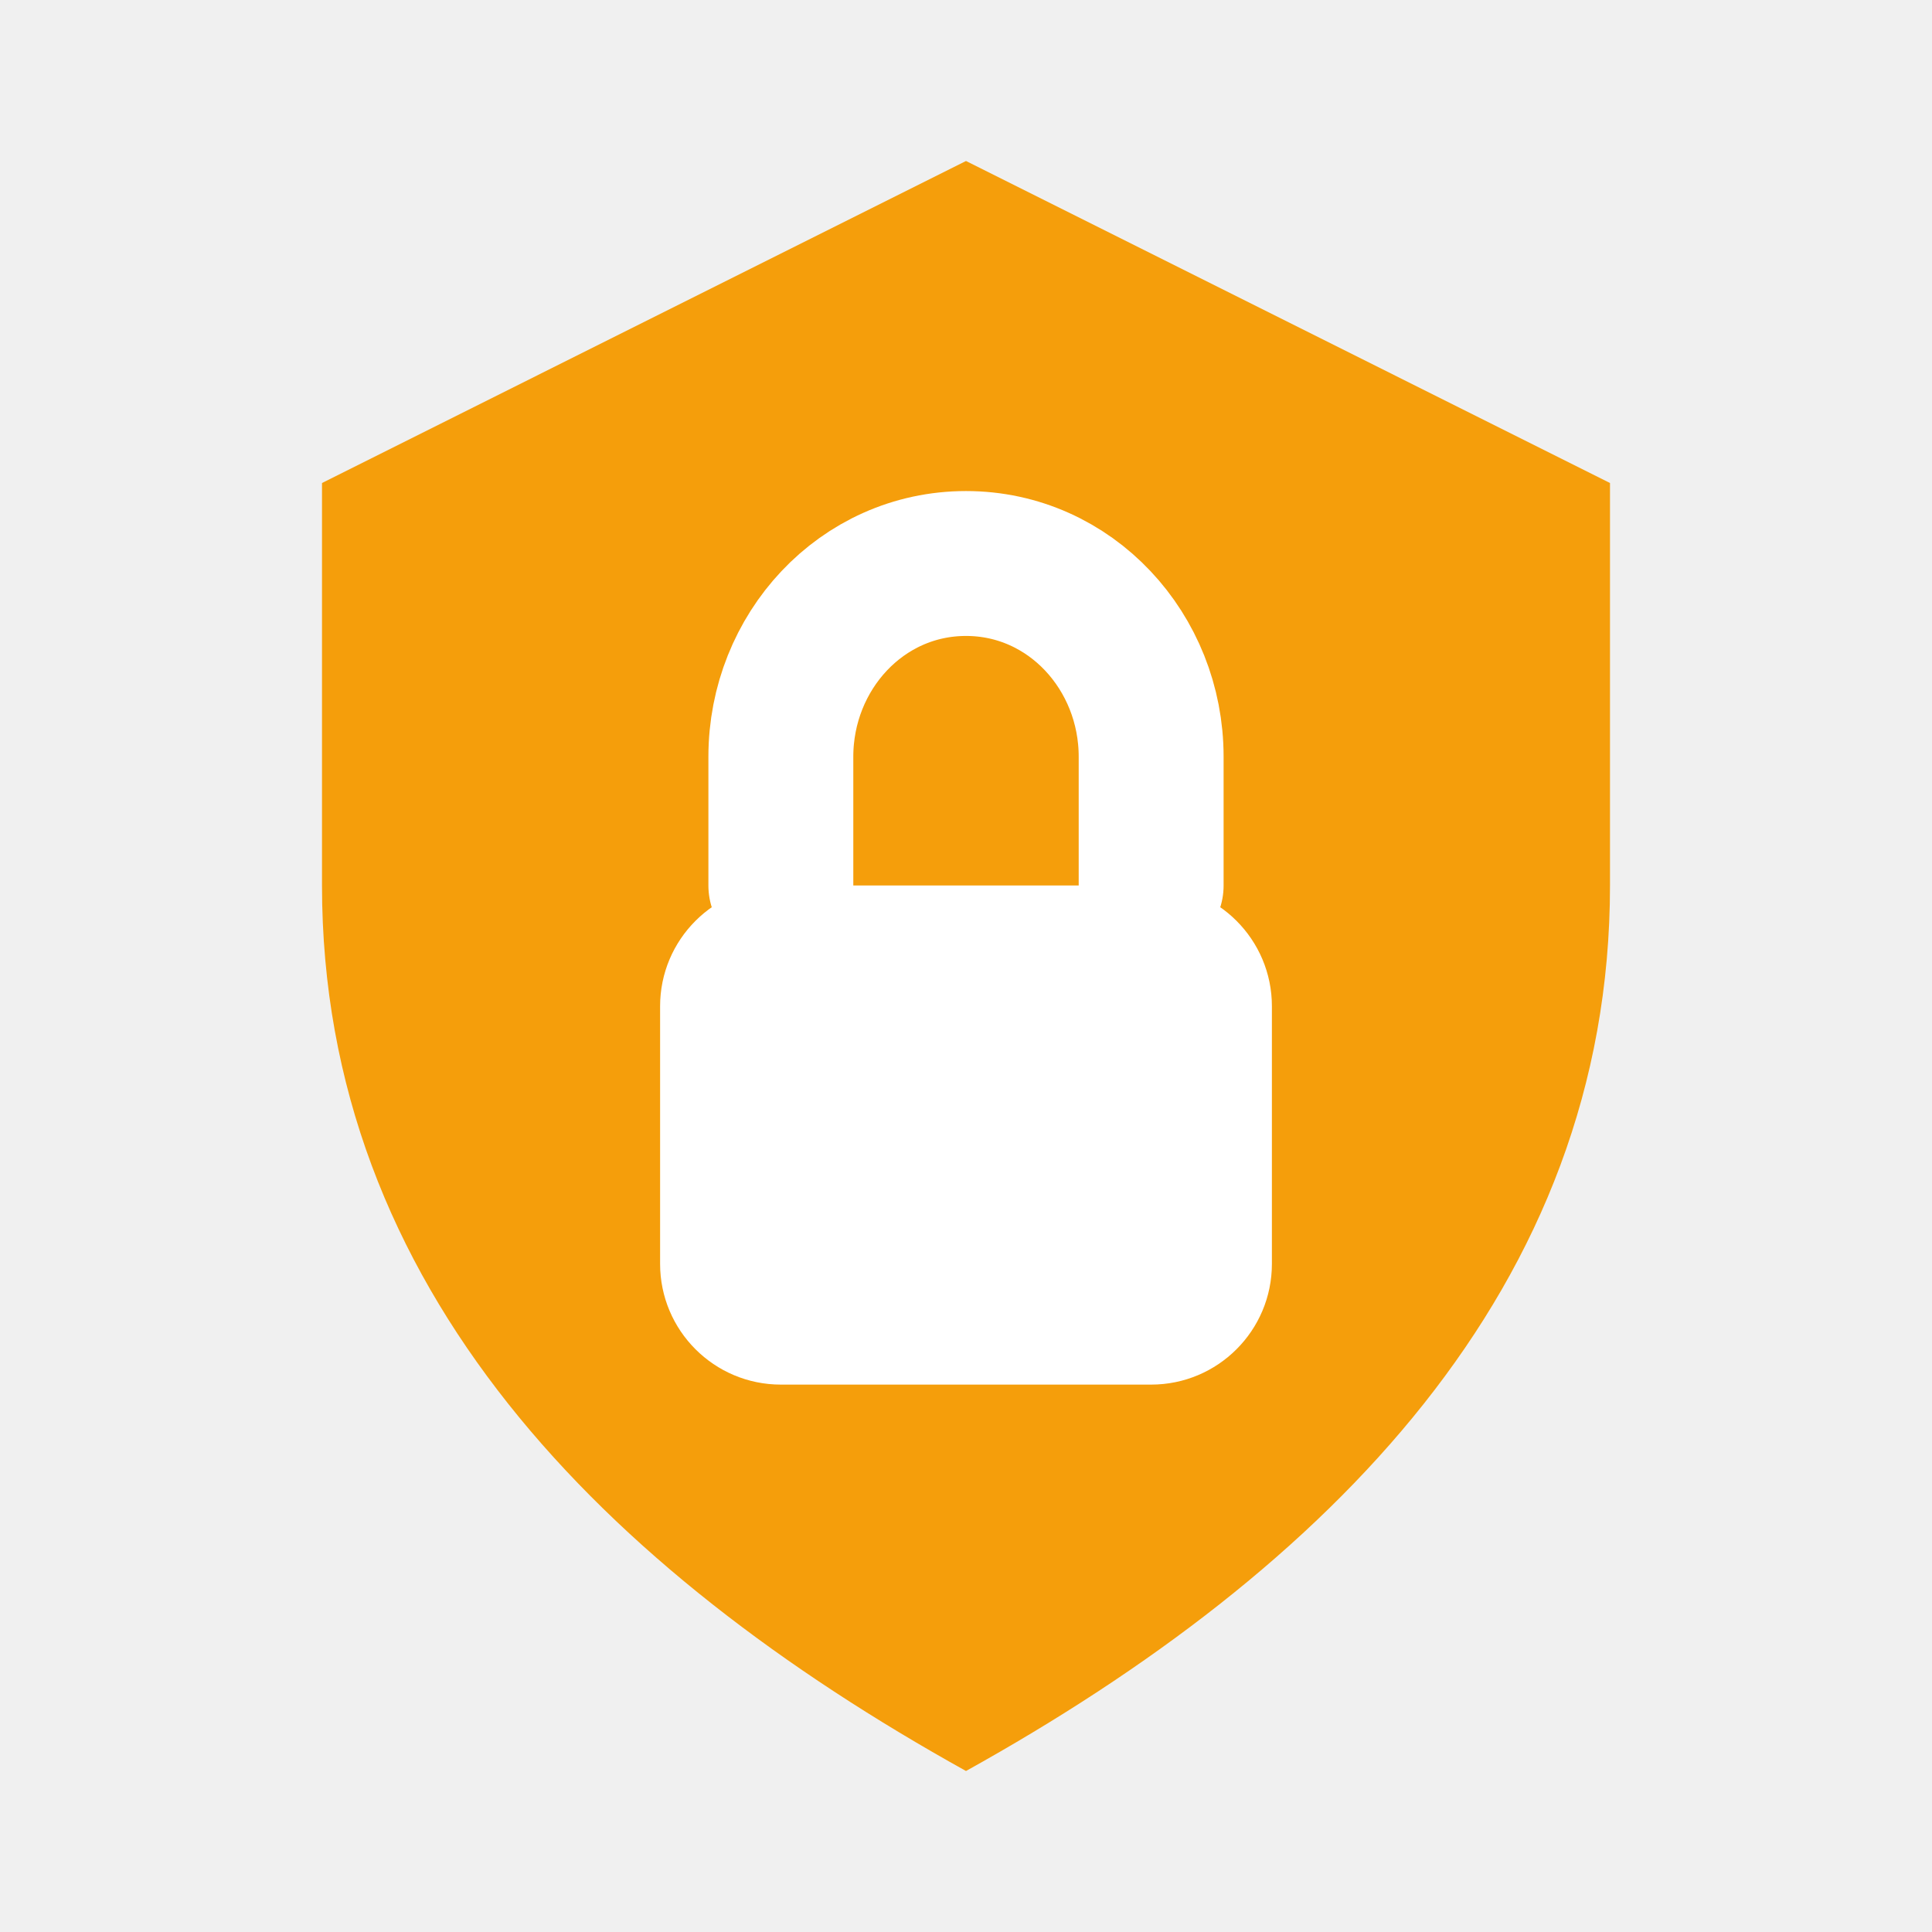
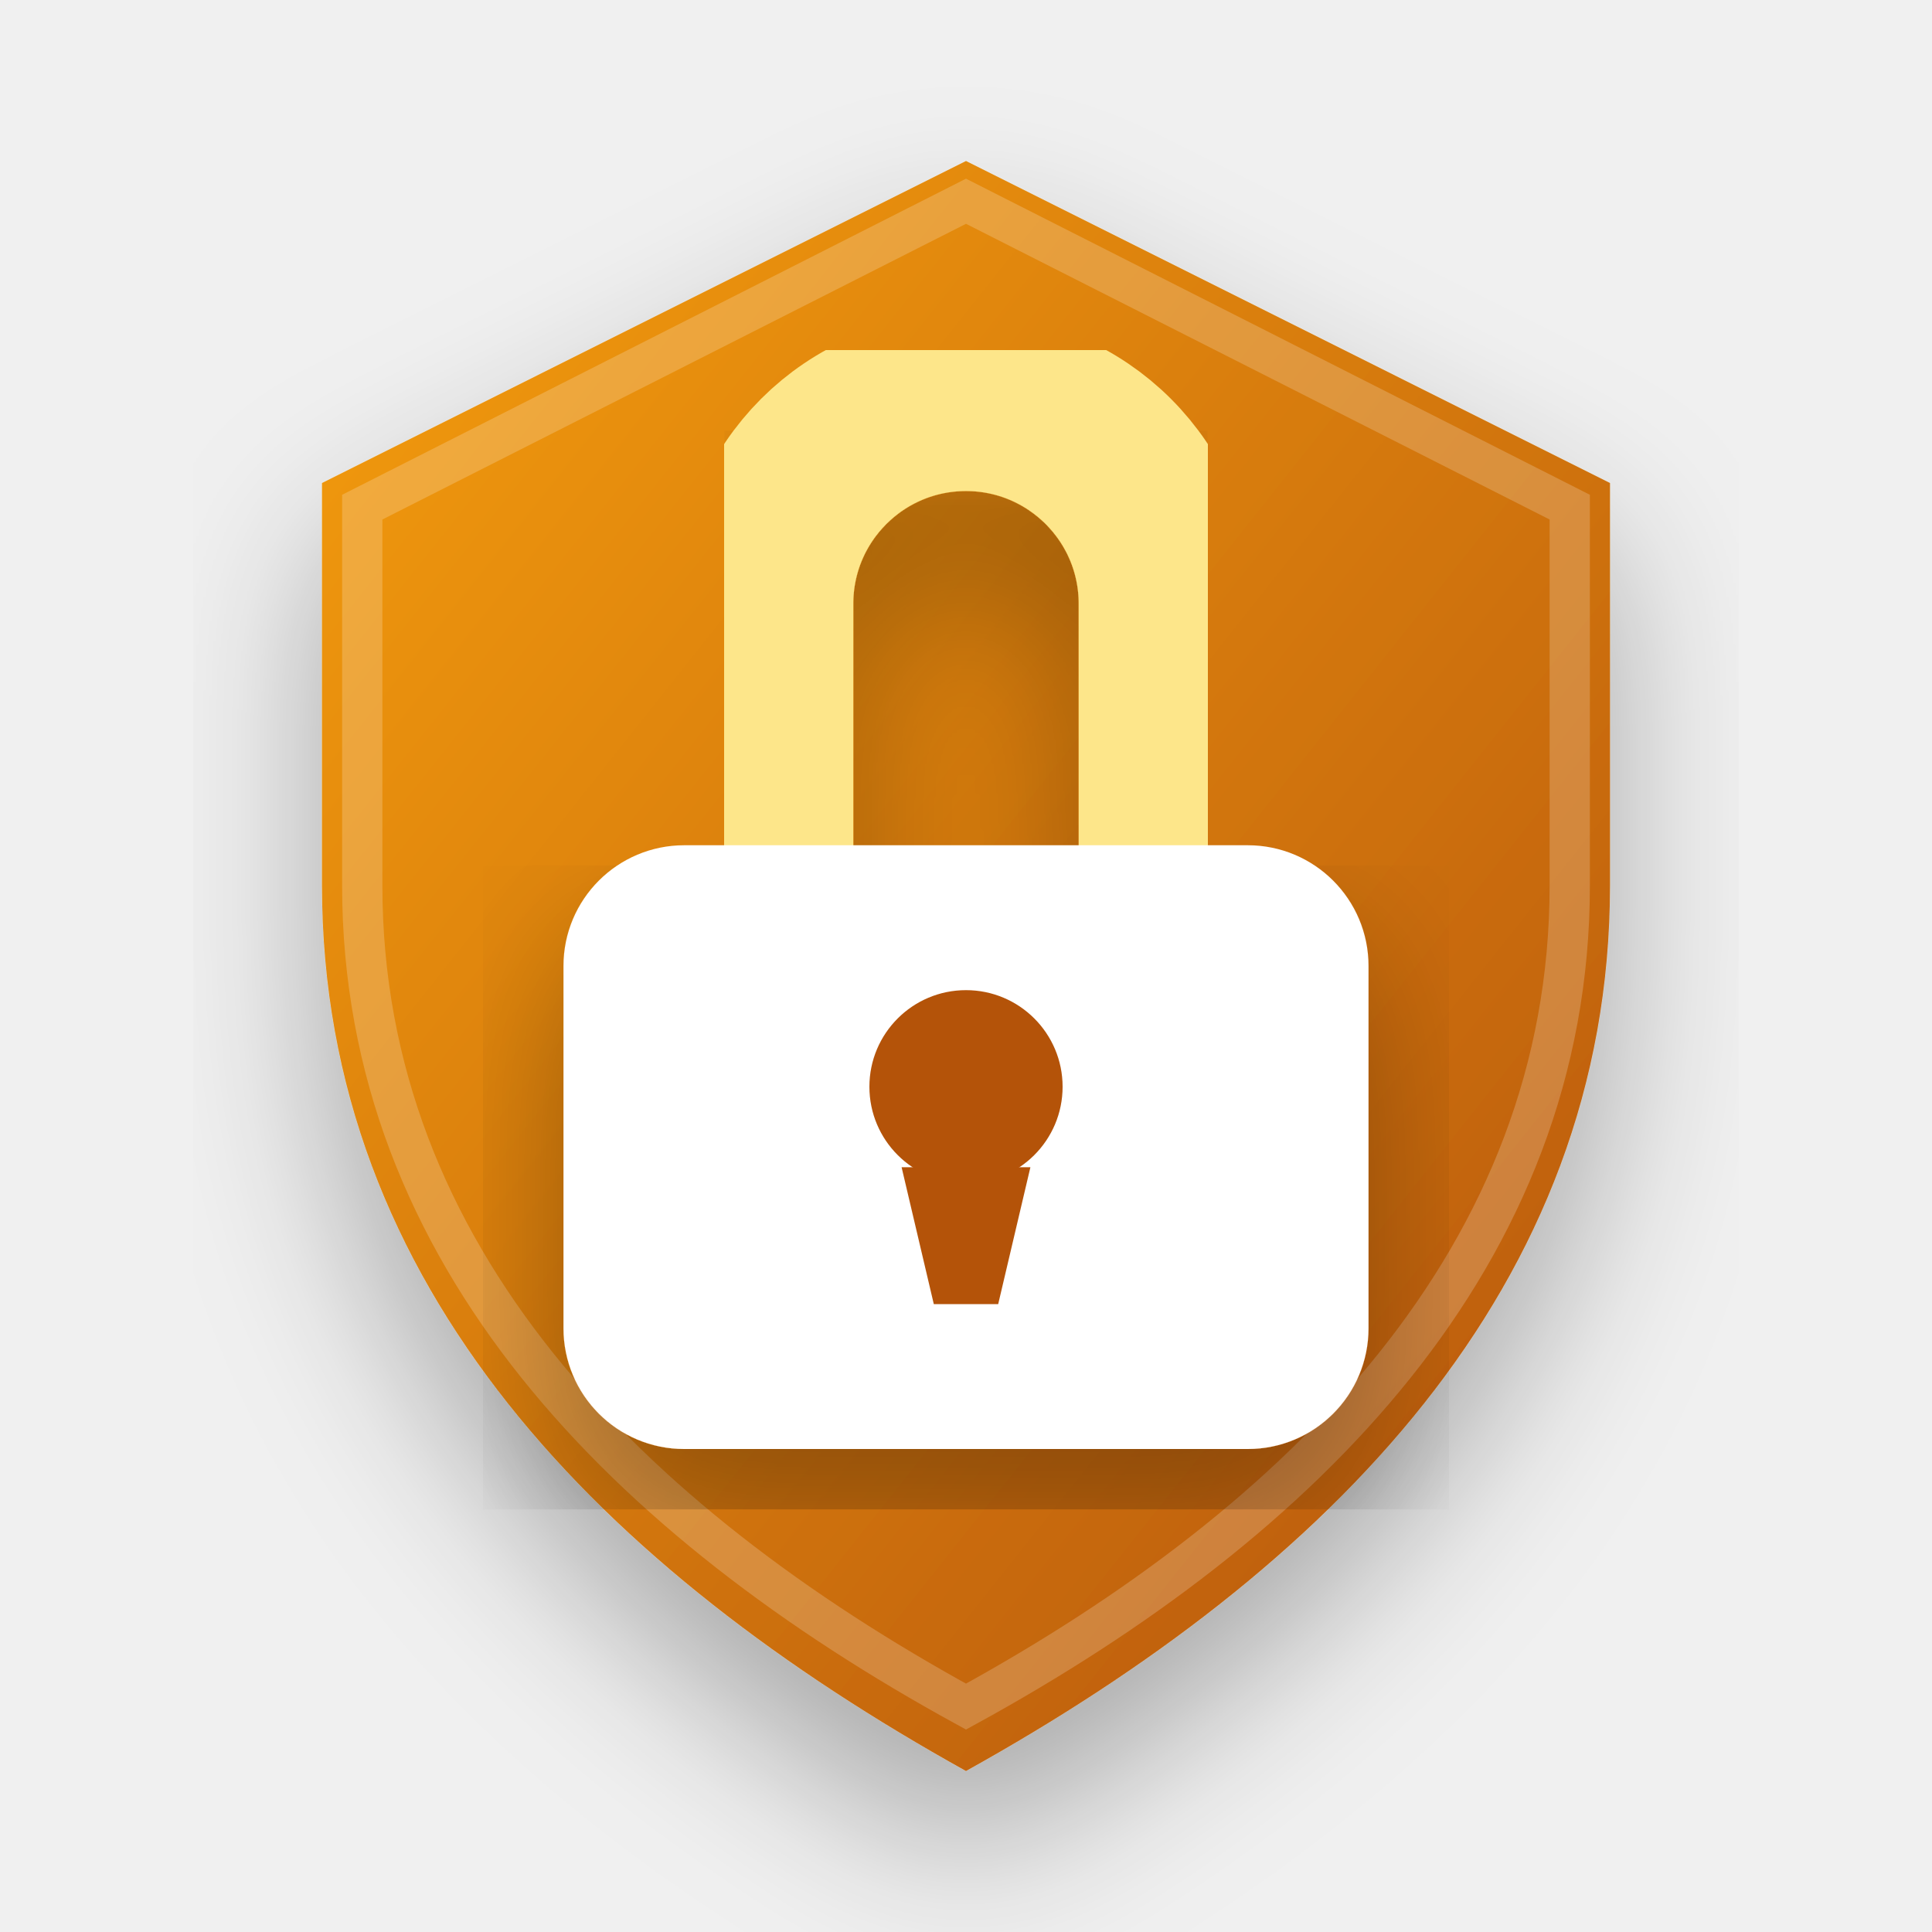
- <svg xmlns="http://www.w3.org/2000/svg" width="64" height="64" viewBox="0 0 24 24">
-   <path d="M12 2L4 6V11C4 16 7.5 19.5 12 22C16.5 19.5 20 16 20 11V6L12 2Z" fill="#F59E0B" />
-   <rect x="8.2" y="11" width="7.6" height="6.2" rx="1.5" fill="#FFFFFF" />
-   <path d="M9.7 11V9.4C9.7 8.1 10.7 7 12 7C13.3 7 14.3 8.1 14.3 9.4V11" fill="none" stroke="#FFFFFF" stroke-width="1.8" stroke-linecap="round" />
-   <animateTransform attributeName="transform" type="scale" additive="sum" values="1;1.03;1" keyTimes="0;0.25;1" dur="1.6s" repeatCount="indefinite" />
+ <svg xmlns="http://www.w3.org/2000/svg" width="128" height="128" viewBox="0 0 24 24">
+   <defs>
+     <linearGradient id="lockGrad" x1="0%" y1="0%" x2="100%" y2="100%">
+       <stop offset="0%" stop-color="#F59E0B" />
+       <stop offset="100%" stop-color="#B45309" />
+     </linearGradient>
+     <filter id="shadow" x="-10%" y="-10%" width="120%" height="120%">
+       <feDropShadow dx="0" dy="1" stdDeviation="1" flood-color="#000" flood-opacity="0.3" />
+     </filter>
+   </defs>
+   <path d="M12 2L4 6V11C4 16 7.5 19.5 12 22C16.5 19.5 20 16 20 11V6L12 2Z" fill="url(#lockGrad)" filter="url(#shadow)" />
+   <path d="M12 2.5L4.5 6.3V11C4.5 15.6 7.8 18.9 12 21.2C16.2 18.9 19.5 15.6 19.5 11V6.3L12 2.5Z" fill="none" stroke="white" stroke-opacity="0.2" stroke-width="0.5" />
+   <g opacity="1">
+     <animate attributeName="opacity" values="1; 1; 0; 0; 1" keyTimes="0; 0.75; 0.85; 0.95; 1" dur="2.5s" repeatCount="indefinite" />
+     <g>
+       <animateTransform attributeName="transform" type="translate" values="0 -2.5; 0 -2.5; 0 0; 0 0; 0 -2.5" keyTimes="0; 0.3; 0.45; 0.85; 1" dur="2.5s" repeatCount="indefinite" calcMode="spline" keySplines="0.4 0 0.2 1; 0.3 0.8 0.3 1; 0 0 1 1; 0 0 1 1" />
+       <g transform-origin="9.5 11.5">
+         <animateTransform attributeName="transform" type="rotate" values="-45; 0; 0; 0; -45" keyTimes="0; 0.25; 0.4; 0.85; 1" dur="2.5s" repeatCount="indefinite" calcMode="spline" keySplines="0.4 0 0.2 1; 0 0 1 1; 0 0 1 1; 0 0 1 1" />
+         <path d="M9.5 11.5V7.5A2.5 2.5 0 0 1 14.5 7.5V10.5" stroke="#FDE68A" stroke-width="2.2" stroke-linecap="round" fill="none" filter="url(#shadow)" />
+       </g>
+     </g>
+     <g>
+       <animateTransform attributeName="transform" type="translate" values="0 0; 0 0; 0 1; 0 0; 0 0" keyTimes="0; 0.43; 0.48; 0.55; 1" dur="2.5s" repeatCount="indefinite" />
+       <rect x="7" y="10.5" width="10" height="7.5" rx="1.5" fill="white" filter="url(#shadow)" />
+       <circle cx="12" cy="13.5" r="1.2" fill="#B45309" />
+       <path d="M11.2 14.5 L12.8 14.5 L12.4 16.2 L11.6 16.2 Z" fill="#B45309" />
+     </g>
+   </g>
</svg>
